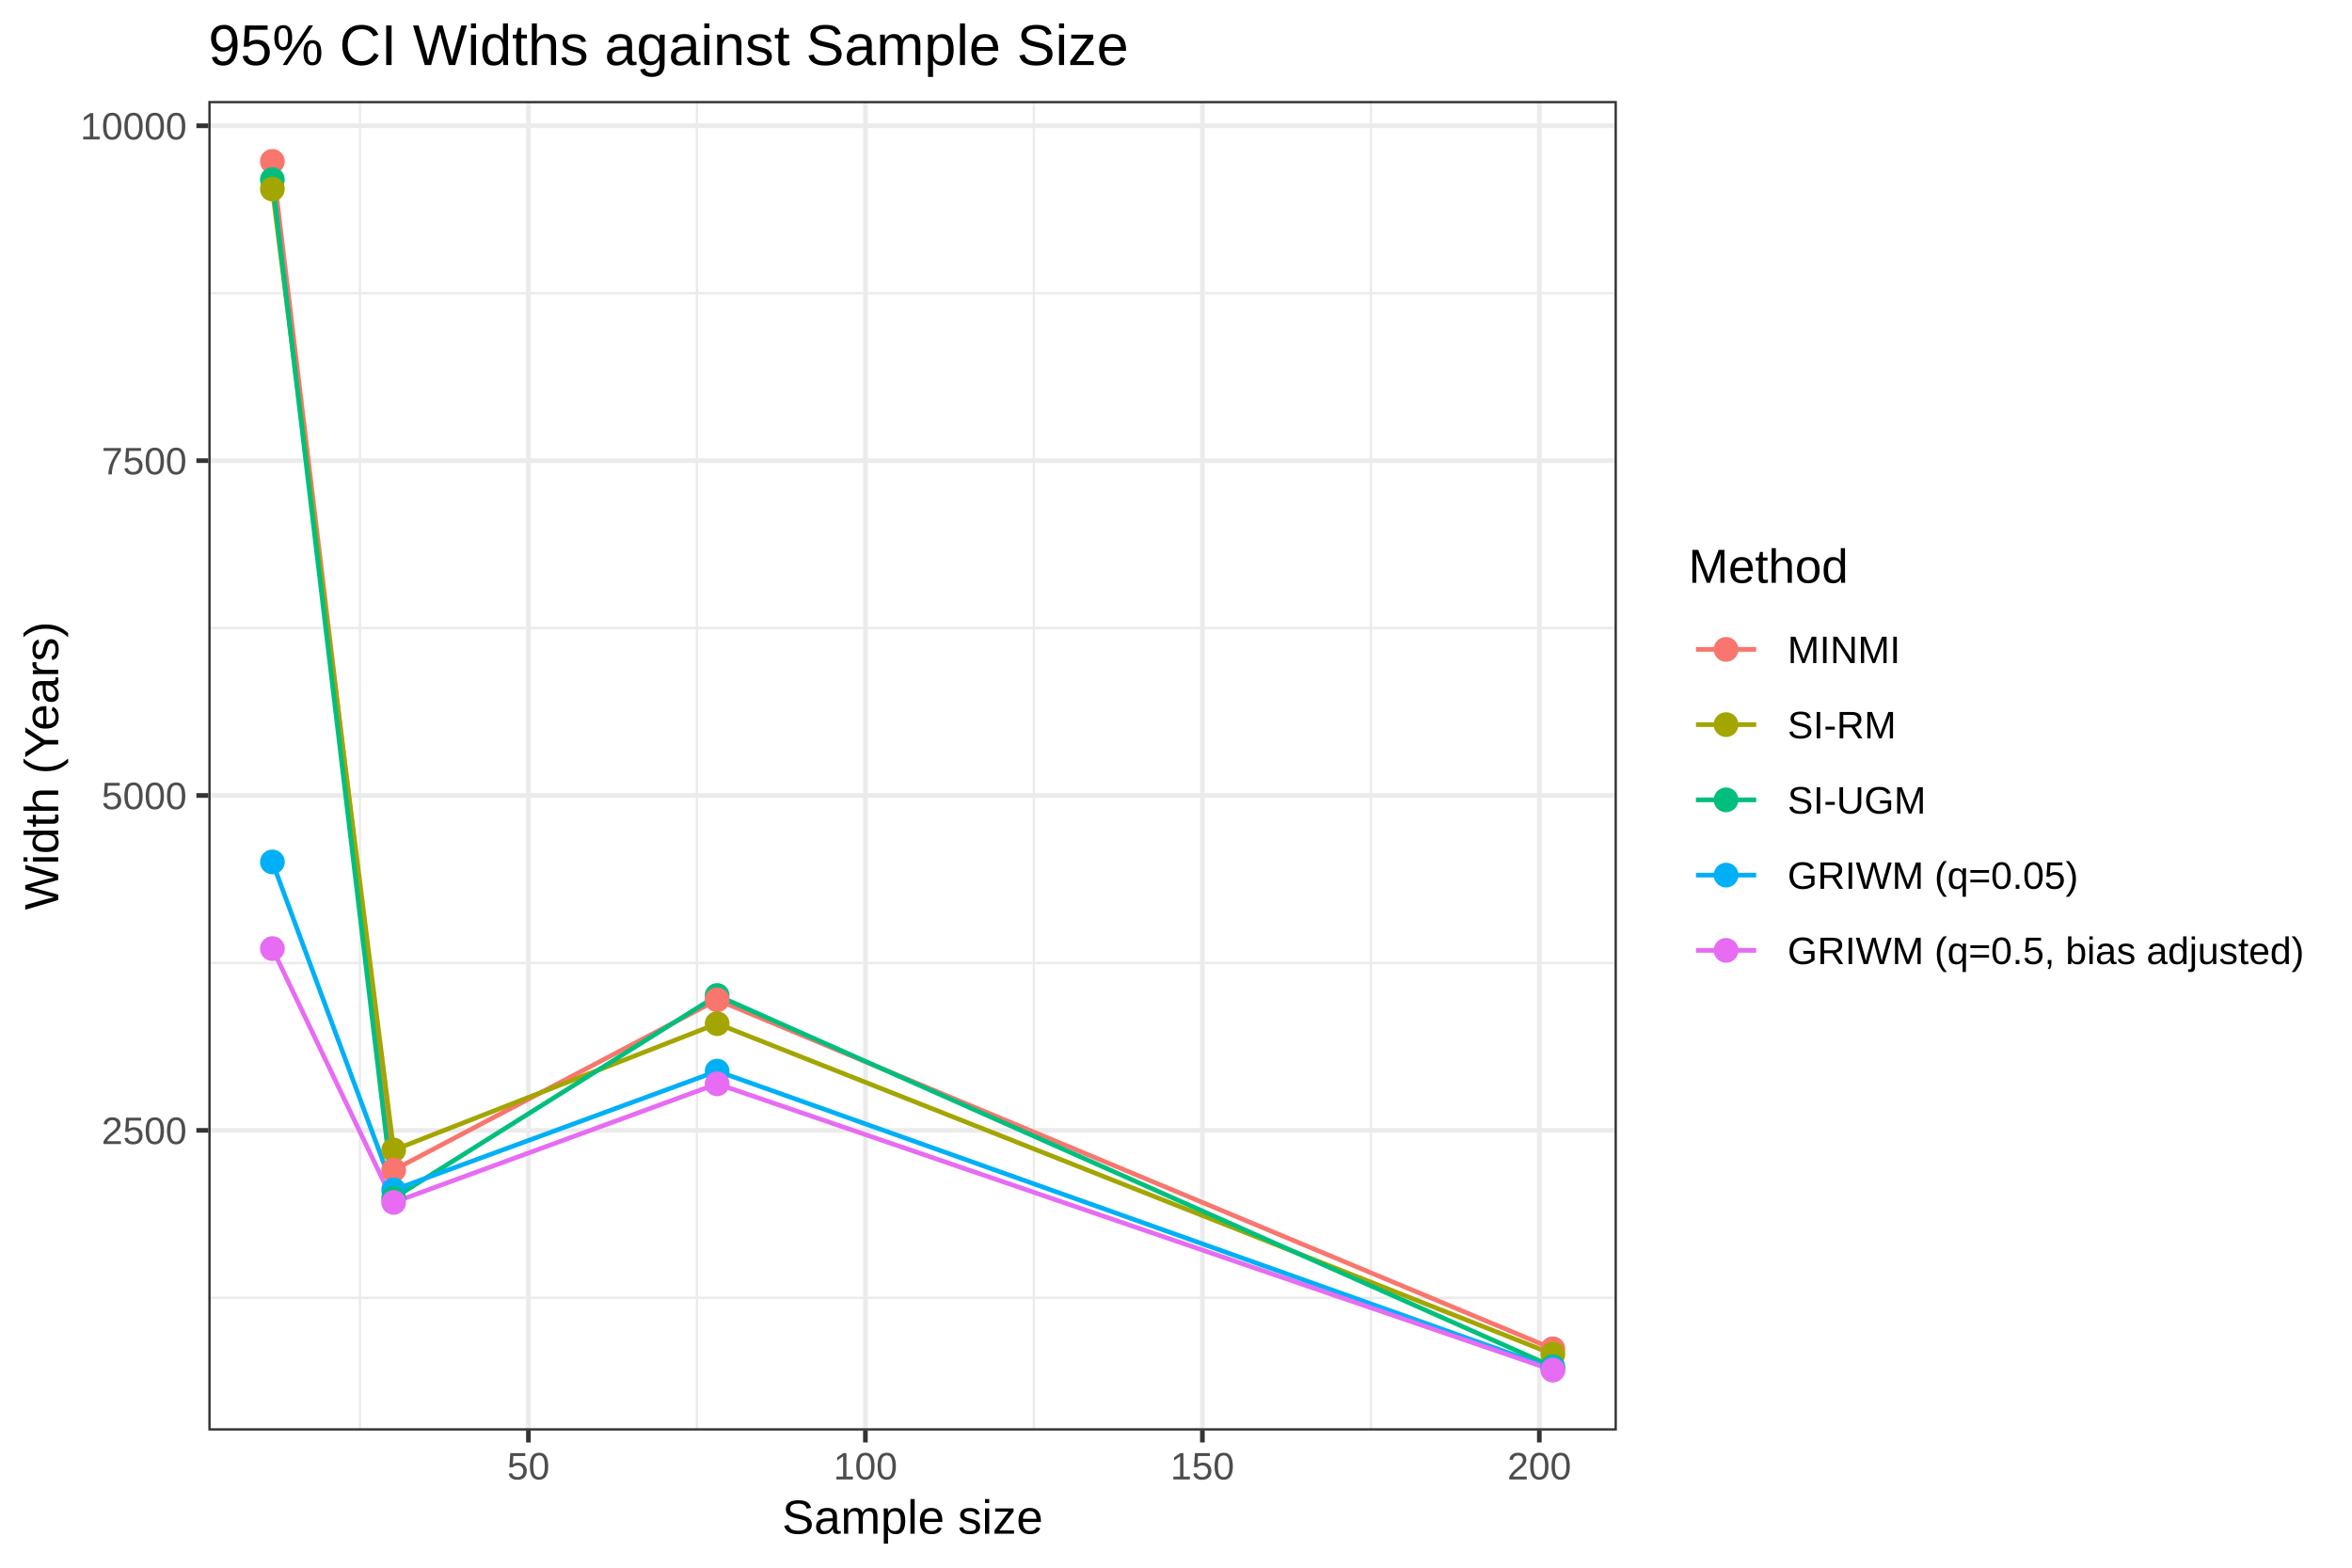
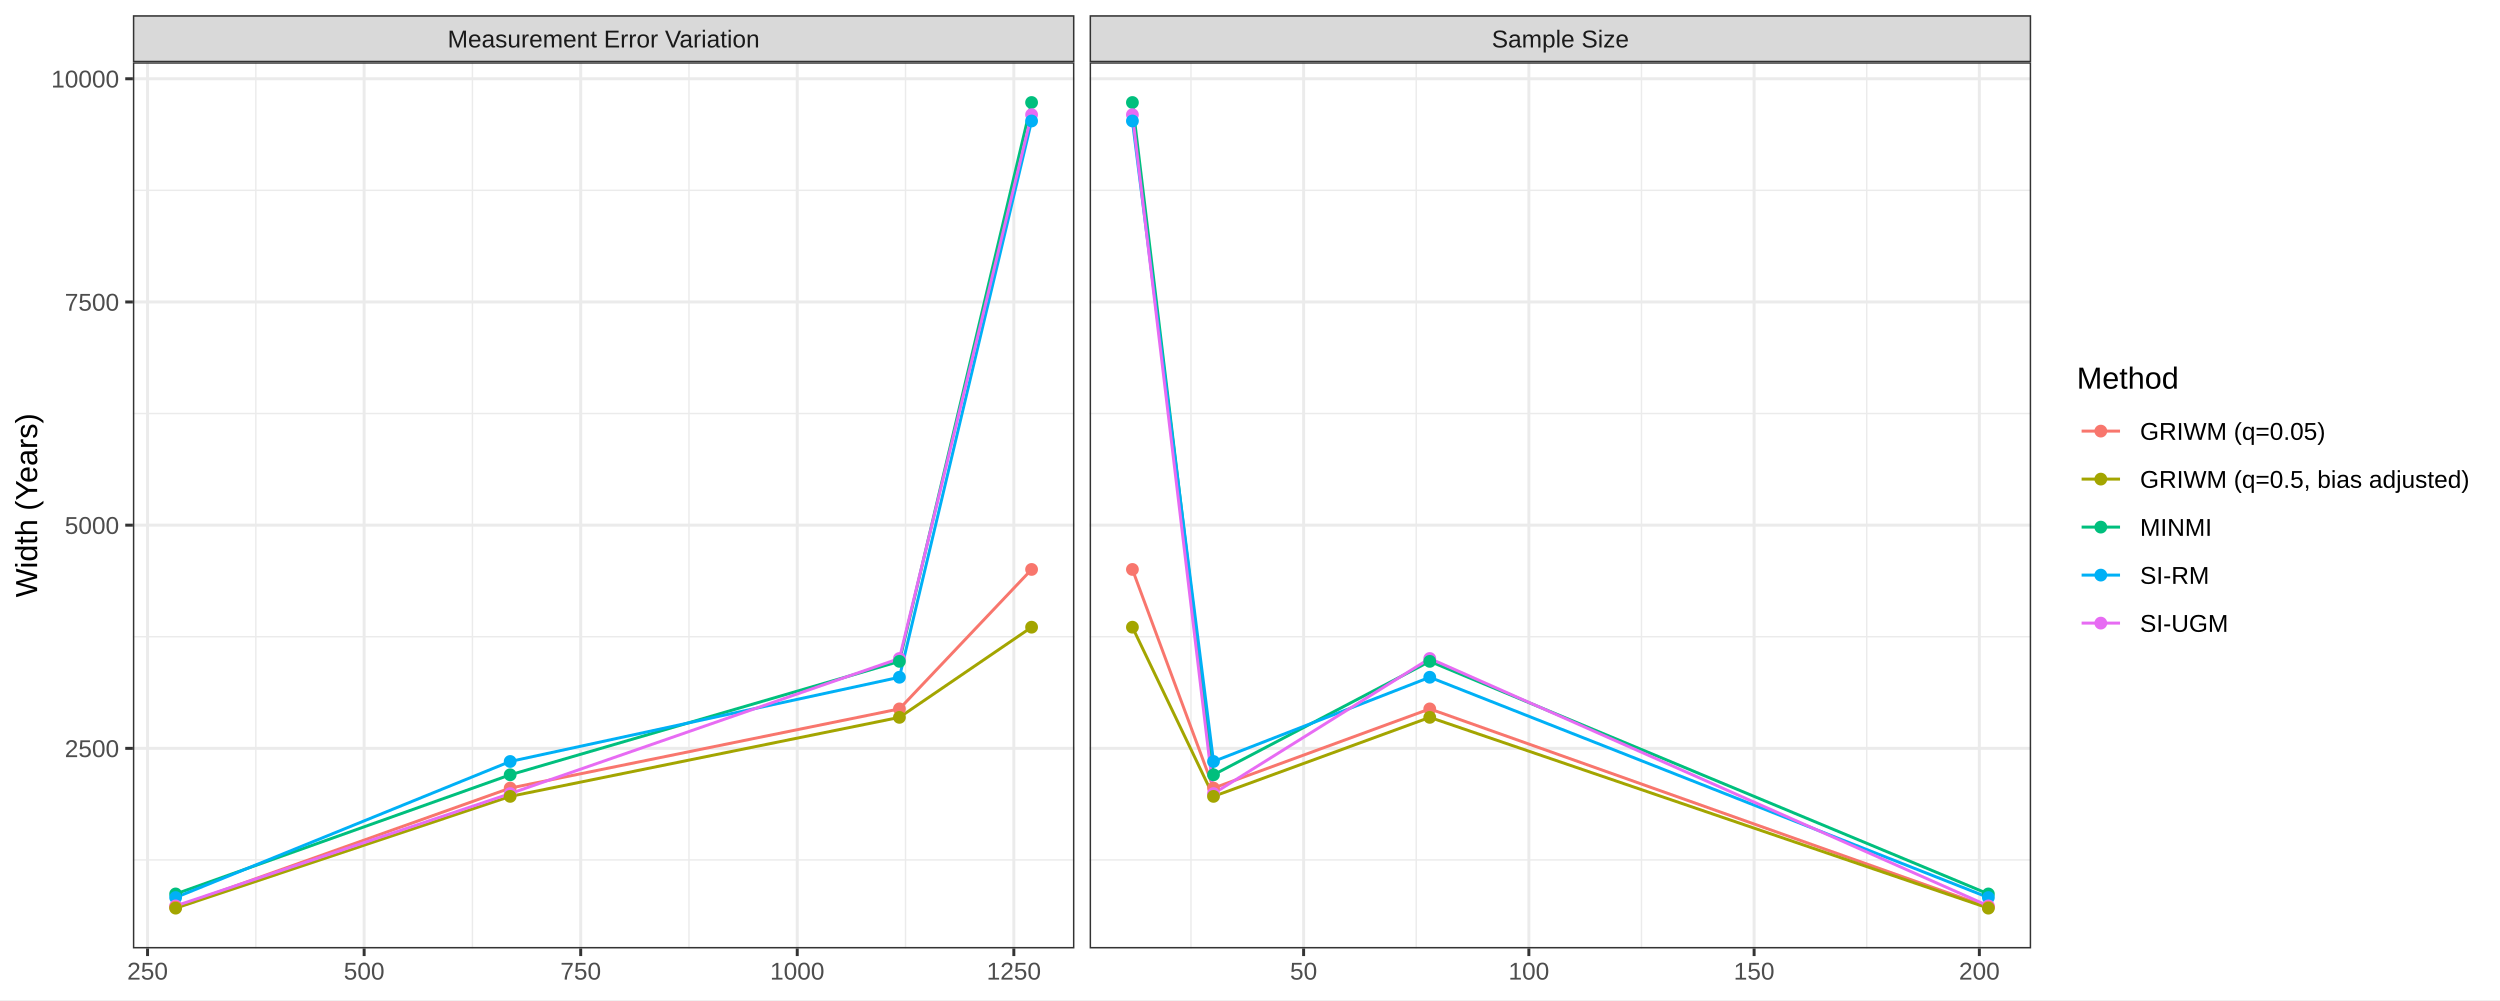
- <svg xmlns="http://www.w3.org/2000/svg" class="svglite" width="540.00pt" height="360.00pt" viewBox="0 0 540.00 360.00">
+ <svg xmlns="http://www.w3.org/2000/svg" class="svglite" width="900.00pt" height="360.00pt" viewBox="0 0 900.00 360.00">
  <defs>
    <style type="text/css">
    .svglite line, .svglite polyline, .svglite polygon, .svglite path, .svglite rect, .svglite circle {
      fill: none;
      stroke: #000000;
      stroke-linecap: round;
      stroke-linejoin: round;
      stroke-miterlimit: 10.00;
    }
    .svglite text {
      white-space: pre;
    }
  </style>
  </defs>
  <rect width="100%" height="100%" style="stroke: none; fill: #FFFFFF;" />
  <defs>
-     <clipPath id="cpMC4wMHw1NDAuMDB8MC4wMHwzNjAuMDA=">
-       <rect x="0.00" y="0.00" width="540.00" height="360.00" />
-     </clipPath>
-   </defs>
-   <g clip-path="url(#cpMC4wMHw1NDAuMDB8MC4wMHwzNjAuMDA=)">
-     <rect x="0.00" y="0.00" width="540.00" height="360.00" style="stroke-width: 1.07; stroke: #FFFFFF; fill: #FFFFFF;" />
-   </g>
-   <defs>
-     <clipPath id="cpNDcuODN8MzcxLjIyfDIzLjE4fDMyOC41MA==">
-       <rect x="47.83" y="23.18" width="323.39" height="305.33" />
-     </clipPath>
-   </defs>
-   <g clip-path="url(#cpNDcuODN8MzcxLjIyfDIzLjE4fDMyOC41MA==)">
-     <rect x="47.83" y="23.18" width="323.39" height="305.33" style="stroke-width: 1.07; stroke: none; fill: #FFFFFF;" />
-     <polyline points="47.83,298.02 371.22,298.02 " style="stroke-width: 0.53; stroke: #EBEBEB; stroke-linecap: butt;" />
-     <polyline points="47.83,221.12 371.22,221.12 " style="stroke-width: 0.53; stroke: #EBEBEB; stroke-linecap: butt;" />
-     <polyline points="47.83,144.22 371.22,144.22 " style="stroke-width: 0.53; stroke: #EBEBEB; stroke-linecap: butt;" />
-     <polyline points="47.83,67.33 371.22,67.33 " style="stroke-width: 0.53; stroke: #EBEBEB; stroke-linecap: butt;" />
-     <polyline points="82.64,328.50 82.64,23.18 " style="stroke-width: 0.53; stroke: #EBEBEB; stroke-linecap: butt;" />
-     <polyline points="160.01,328.50 160.01,23.18 " style="stroke-width: 0.53; stroke: #EBEBEB; stroke-linecap: butt;" />
-     <polyline points="237.37,328.50 237.37,23.18 " style="stroke-width: 0.53; stroke: #EBEBEB; stroke-linecap: butt;" />
-     <polyline points="314.74,328.50 314.74,23.18 " style="stroke-width: 0.53; stroke: #EBEBEB; stroke-linecap: butt;" />
-     <polyline points="47.83,259.57 371.22,259.57 " style="stroke-width: 1.07; stroke: #EBEBEB; stroke-linecap: butt;" />
-     <polyline points="47.83,182.67 371.22,182.67 " style="stroke-width: 1.07; stroke: #EBEBEB; stroke-linecap: butt;" />
-     <polyline points="47.83,105.78 371.22,105.78 " style="stroke-width: 1.07; stroke: #EBEBEB; stroke-linecap: butt;" />
-     <polyline points="47.83,28.88 371.22,28.88 " style="stroke-width: 1.07; stroke: #EBEBEB; stroke-linecap: butt;" />
-     <polyline points="121.32,328.50 121.32,23.18 " style="stroke-width: 1.07; stroke: #EBEBEB; stroke-linecap: butt;" />
-     <polyline points="198.69,328.50 198.69,23.18 " style="stroke-width: 1.07; stroke: #EBEBEB; stroke-linecap: butt;" />
-     <polyline points="276.06,328.50 276.06,23.18 " style="stroke-width: 1.07; stroke: #EBEBEB; stroke-linecap: butt;" />
-     <polyline points="353.42,328.50 353.42,23.18 " style="stroke-width: 1.07; stroke: #EBEBEB; stroke-linecap: butt;" />
-     <polyline points="62.53,37.06 90.38,268.68 164.65,229.60 356.52,309.73 " style="stroke-width: 1.07; stroke: #F8766D; stroke-linecap: butt;" />
-     <polyline points="62.53,43.42 90.38,264.09 164.65,235.07 356.52,310.96 " style="stroke-width: 1.07; stroke: #A3A500; stroke-linecap: butt;" />
-     <polyline points="62.53,41.25 90.38,275.15 164.65,228.60 356.52,313.85 " style="stroke-width: 1.07; stroke: #00BF7D; stroke-linecap: butt;" />
-     <polyline points="62.53,197.93 90.38,273.26 164.65,245.97 356.52,314.29 " style="stroke-width: 1.07; stroke: #00B0F6; stroke-linecap: butt;" />
-     <polyline points="62.53,217.83 90.38,276.12 164.65,248.89 356.52,314.63 " style="stroke-width: 1.07; stroke: #E76BF3; stroke-linecap: butt;" />
-     <circle cx="62.53" cy="37.06" r="2.49" style="stroke-width: 0.71; stroke: #F8766D; fill: #F8766D;" />
-     <circle cx="62.53" cy="41.25" r="2.49" style="stroke-width: 0.71; stroke: #00BF7D; fill: #00BF7D;" />
-     <circle cx="62.53" cy="43.42" r="2.49" style="stroke-width: 0.71; stroke: #A3A500; fill: #A3A500;" />
-     <circle cx="62.53" cy="197.93" r="2.49" style="stroke-width: 0.71; stroke: #00B0F6; fill: #00B0F6;" />
-     <circle cx="62.53" cy="217.83" r="2.49" style="stroke-width: 0.71; stroke: #E76BF3; fill: #E76BF3;" />
-     <circle cx="90.38" cy="264.09" r="2.49" style="stroke-width: 0.71; stroke: #A3A500; fill: #A3A500;" />
-     <circle cx="90.38" cy="268.68" r="2.49" style="stroke-width: 0.71; stroke: #F8766D; fill: #F8766D;" />
-     <circle cx="90.38" cy="273.26" r="2.49" style="stroke-width: 0.71; stroke: #00B0F6; fill: #00B0F6;" />
-     <circle cx="90.38" cy="275.15" r="2.49" style="stroke-width: 0.71; stroke: #00BF7D; fill: #00BF7D;" />
-     <circle cx="90.38" cy="276.12" r="2.49" style="stroke-width: 0.71; stroke: #E76BF3; fill: #E76BF3;" />
-     <circle cx="164.65" cy="228.60" r="2.49" style="stroke-width: 0.71; stroke: #00BF7D; fill: #00BF7D;" />
-     <circle cx="164.65" cy="229.60" r="2.49" style="stroke-width: 0.71; stroke: #F8766D; fill: #F8766D;" />
-     <circle cx="164.65" cy="235.07" r="2.49" style="stroke-width: 0.71; stroke: #A3A500; fill: #A3A500;" />
-     <circle cx="164.65" cy="245.97" r="2.49" style="stroke-width: 0.71; stroke: #00B0F6; fill: #00B0F6;" />
-     <circle cx="164.65" cy="248.89" r="2.49" style="stroke-width: 0.71; stroke: #E76BF3; fill: #E76BF3;" />
-     <circle cx="356.52" cy="309.73" r="2.49" style="stroke-width: 0.71; stroke: #F8766D; fill: #F8766D;" />
-     <circle cx="356.52" cy="310.96" r="2.49" style="stroke-width: 0.71; stroke: #A3A500; fill: #A3A500;" />
-     <circle cx="356.52" cy="313.85" r="2.49" style="stroke-width: 0.71; stroke: #00BF7D; fill: #00BF7D;" />
-     <circle cx="356.52" cy="314.29" r="2.49" style="stroke-width: 0.71; stroke: #00B0F6; fill: #00B0F6;" />
-     <circle cx="356.52" cy="314.63" r="2.49" style="stroke-width: 0.71; stroke: #E76BF3; fill: #E76BF3;" />
-     <rect x="47.83" y="23.18" width="323.39" height="305.33" style="stroke-width: 1.07; stroke: #333333;" />
-   </g>
-   <g clip-path="url(#cpMC4wMHw1NDAuMDB8MC4wMHwzNjAuMDA=)">
-     <text x="42.89" y="262.72" text-anchor="end" style="font-size: 8.80px;fill: #4D4D4D; font-family: &quot;Arial&quot;;" textLength="19.58px" lengthAdjust="spacingAndGlyphs">2500</text>
-     <text x="42.89" y="185.82" text-anchor="end" style="font-size: 8.80px;fill: #4D4D4D; font-family: &quot;Arial&quot;;" textLength="19.58px" lengthAdjust="spacingAndGlyphs">5000</text>
-     <text x="42.89" y="108.93" text-anchor="end" style="font-size: 8.80px;fill: #4D4D4D; font-family: &quot;Arial&quot;;" textLength="19.58px" lengthAdjust="spacingAndGlyphs">7500</text>
-     <text x="42.89" y="32.03" text-anchor="end" style="font-size: 8.80px;fill: #4D4D4D; font-family: &quot;Arial&quot;;" textLength="24.48px" lengthAdjust="spacingAndGlyphs">10000</text>
-     <polyline points="45.09,259.57 47.83,259.57 " style="stroke-width: 1.07; stroke: #333333; stroke-linecap: butt;" />
-     <polyline points="45.09,182.67 47.83,182.67 " style="stroke-width: 1.07; stroke: #333333; stroke-linecap: butt;" />
-     <polyline points="45.09,105.78 47.83,105.78 " style="stroke-width: 1.07; stroke: #333333; stroke-linecap: butt;" />
-     <polyline points="45.09,28.88 47.83,28.88 " style="stroke-width: 1.07; stroke: #333333; stroke-linecap: butt;" />
-     <polyline points="121.32,331.24 121.32,328.50 " style="stroke-width: 1.07; stroke: #333333; stroke-linecap: butt;" />
-     <polyline points="198.69,331.24 198.69,328.50 " style="stroke-width: 1.07; stroke: #333333; stroke-linecap: butt;" />
-     <polyline points="276.06,331.24 276.06,328.50 " style="stroke-width: 1.07; stroke: #333333; stroke-linecap: butt;" />
-     <polyline points="353.42,331.24 353.42,328.50 " style="stroke-width: 1.07; stroke: #333333; stroke-linecap: butt;" />
-     <text x="121.32" y="339.74" text-anchor="middle" style="font-size: 8.80px;fill: #4D4D4D; font-family: &quot;Arial&quot;;" textLength="9.79px" lengthAdjust="spacingAndGlyphs">50</text>
-     <text x="198.69" y="339.74" text-anchor="middle" style="font-size: 8.80px;fill: #4D4D4D; font-family: &quot;Arial&quot;;" textLength="14.69px" lengthAdjust="spacingAndGlyphs">100</text>
-     <text x="276.06" y="339.74" text-anchor="middle" style="font-size: 8.80px;fill: #4D4D4D; font-family: &quot;Arial&quot;;" textLength="14.69px" lengthAdjust="spacingAndGlyphs">150</text>
-     <text x="353.42" y="339.74" text-anchor="middle" style="font-size: 8.80px;fill: #4D4D4D; font-family: &quot;Arial&quot;;" textLength="14.69px" lengthAdjust="spacingAndGlyphs">200</text>
-     <text x="209.52" y="352.20" text-anchor="middle" style="font-size: 11.00px; font-family: &quot;Arial&quot;;" textLength="59.93px" lengthAdjust="spacingAndGlyphs">Sample size</text>
-     <text transform="translate(13.36,175.84) rotate(-90)" text-anchor="middle" style="font-size: 11.00px; font-family: &quot;Arial&quot;;" textLength="66.25px" lengthAdjust="spacingAndGlyphs">Width (Years)</text>
-     <rect x="382.17" y="119.32" width="152.35" height="113.03" style="stroke-width: 1.07; stroke: none; fill: #FFFFFF;" />
-     <text x="387.65" y="133.84" style="font-size: 11.00px; font-family: &quot;Arial&quot;;" textLength="36.71px" lengthAdjust="spacingAndGlyphs">Method</text>
-     <rect x="387.65" y="140.48" width="17.28" height="17.28" style="stroke-width: 1.07; stroke: none; fill: #FFFFFF;" />
-     <line x1="389.38" y1="149.12" x2="403.21" y2="149.12" style="stroke-width: 1.07; stroke: #F8766D; stroke-linecap: butt;" />
-     <circle cx="396.29" cy="149.12" r="2.49" style="stroke-width: 0.71; stroke: #F8766D; fill: #F8766D;" />
-     <rect x="387.65" y="157.76" width="17.28" height="17.28" style="stroke-width: 1.07; stroke: none; fill: #FFFFFF;" />
-     <line x1="389.38" y1="166.40" x2="403.21" y2="166.40" style="stroke-width: 1.07; stroke: #A3A500; stroke-linecap: butt;" />
-     <circle cx="396.29" cy="166.40" r="2.49" style="stroke-width: 0.71; stroke: #A3A500; fill: #A3A500;" />
-     <rect x="387.65" y="175.04" width="17.28" height="17.28" style="stroke-width: 1.07; stroke: none; fill: #FFFFFF;" />
-     <line x1="389.38" y1="183.68" x2="403.21" y2="183.68" style="stroke-width: 1.07; stroke: #00BF7D; stroke-linecap: butt;" />
-     <circle cx="396.29" cy="183.68" r="2.49" style="stroke-width: 0.71; stroke: #00BF7D; fill: #00BF7D;" />
-     <rect x="387.65" y="192.32" width="17.28" height="17.28" style="stroke-width: 1.07; stroke: none; fill: #FFFFFF;" />
-     <line x1="389.38" y1="200.96" x2="403.21" y2="200.96" style="stroke-width: 1.07; stroke: #00B0F6; stroke-linecap: butt;" />
-     <circle cx="396.29" cy="200.96" r="2.49" style="stroke-width: 0.71; stroke: #00B0F6; fill: #00B0F6;" />
-     <rect x="387.65" y="209.60" width="17.28" height="17.28" style="stroke-width: 1.07; stroke: none; fill: #FFFFFF;" />
-     <line x1="389.38" y1="218.24" x2="403.21" y2="218.24" style="stroke-width: 1.07; stroke: #E76BF3; stroke-linecap: butt;" />
-     <circle cx="396.29" cy="218.24" r="2.49" style="stroke-width: 0.71; stroke: #E76BF3; fill: #E76BF3;" />
-     <text x="410.41" y="152.27" style="font-size: 8.80px; font-family: &quot;Arial&quot;;" textLength="25.91px" lengthAdjust="spacingAndGlyphs">MINMI</text>
-     <text x="410.41" y="169.55" style="font-size: 8.80px; font-family: &quot;Arial&quot;;" textLength="24.93px" lengthAdjust="spacingAndGlyphs">SI-RM</text>
-     <text x="410.41" y="186.83" style="font-size: 8.80px; font-family: &quot;Arial&quot;;" textLength="31.77px" lengthAdjust="spacingAndGlyphs">SI-UGM</text>
-     <text x="410.41" y="204.11" style="font-size: 8.80px; font-family: &quot;Arial&quot;;" textLength="66.76px" lengthAdjust="spacingAndGlyphs">GRIWM (q=0.05)</text>
-     <text x="410.41" y="221.39" style="font-size: 8.80px; font-family: &quot;Arial&quot;;" textLength="118.63px" lengthAdjust="spacingAndGlyphs">GRIWM (q=0.5, bias adjusted)</text>
-     <text x="47.83" y="14.93" style="font-size: 13.20px; font-family: &quot;Arial&quot;;" textLength="211.15px" lengthAdjust="spacingAndGlyphs">95% CI Widths against Sample Size</text>
+     <clipPath id="cpMC4wMHw5MDAuMDB8MC4wMHwzNjAuMDA=">
+       <rect x="0.00" y="0.00" width="900.00" height="360.00" />
+     </clipPath>
+   </defs>
+   <g clip-path="url(#cpMC4wMHw5MDAuMDB8MC4wMHwzNjAuMDA=)">
+     <rect x="0.00" y="0.00" width="900.00" height="360.00" style="stroke-width: 1.07; stroke: #FFFFFF; fill: #FFFFFF;" />
+   </g>
+   <defs>
+     <clipPath id="cpNDcuODN8Mzg2Ljc4fDIyLjQwfDM0MS40NA==">
+       <rect x="47.83" y="22.40" width="338.96" height="319.04" />
+     </clipPath>
+   </defs>
+   <g clip-path="url(#cpNDcuODN8Mzg2Ljc4fDIyLjQwfDM0MS40NA==)">
+     <rect x="47.83" y="22.40" width="338.96" height="319.04" style="stroke-width: 1.07; stroke: none; fill: #FFFFFF;" />
+     <polyline points="47.83,309.58 386.78,309.58 " style="stroke-width: 0.53; stroke: #EBEBEB; stroke-linecap: butt;" />
+     <polyline points="47.83,229.23 386.78,229.23 " style="stroke-width: 0.53; stroke: #EBEBEB; stroke-linecap: butt;" />
+     <polyline points="47.83,148.88 386.78,148.88 " style="stroke-width: 0.53; stroke: #EBEBEB; stroke-linecap: butt;" />
+     <polyline points="47.83,68.53 386.78,68.53 " style="stroke-width: 0.53; stroke: #EBEBEB; stroke-linecap: butt;" />
+     <polyline points="92.10,341.44 92.10,22.40 " style="stroke-width: 0.53; stroke: #EBEBEB; stroke-linecap: butt;" />
+     <polyline points="170.07,341.44 170.07,22.40 " style="stroke-width: 0.53; stroke: #EBEBEB; stroke-linecap: butt;" />
+     <polyline points="248.03,341.44 248.03,22.40 " style="stroke-width: 0.53; stroke: #EBEBEB; stroke-linecap: butt;" />
+     <polyline points="325.99,341.44 325.99,22.40 " style="stroke-width: 0.53; stroke: #EBEBEB; stroke-linecap: butt;" />
+     <polyline points="47.83,269.41 386.78,269.41 " style="stroke-width: 1.07; stroke: #EBEBEB; stroke-linecap: butt;" />
+     <polyline points="47.83,189.06 386.78,189.06 " style="stroke-width: 1.07; stroke: #EBEBEB; stroke-linecap: butt;" />
+     <polyline points="47.83,108.71 386.78,108.71 " style="stroke-width: 1.07; stroke: #EBEBEB; stroke-linecap: butt;" />
+     <polyline points="47.83,28.36 386.78,28.36 " style="stroke-width: 1.07; stroke: #EBEBEB; stroke-linecap: butt;" />
+     <polyline points="53.12,341.44 53.12,22.40 " style="stroke-width: 1.07; stroke: #EBEBEB; stroke-linecap: butt;" />
+     <polyline points="131.09,341.44 131.09,22.40 " style="stroke-width: 1.07; stroke: #EBEBEB; stroke-linecap: butt;" />
+     <polyline points="209.05,341.44 209.05,22.40 " style="stroke-width: 1.07; stroke: #EBEBEB; stroke-linecap: butt;" />
+     <polyline points="287.01,341.44 287.01,22.40 " style="stroke-width: 1.07; stroke: #EBEBEB; stroke-linecap: butt;" />
+     <polyline points="364.98,341.44 364.98,22.40 " style="stroke-width: 1.07; stroke: #EBEBEB; stroke-linecap: butt;" />
+     <polyline points="63.23,326.58 183.66,283.71 323.79,255.20 371.37,205.00 " style="stroke-width: 1.07; stroke: #F8766D; stroke-linecap: butt;" />
+     <polyline points="63.23,326.94 183.66,286.70 323.79,258.25 371.37,225.79 " style="stroke-width: 1.07; stroke: #A3A500; stroke-linecap: butt;" />
+     <polyline points="63.23,321.82 183.66,278.93 323.79,238.09 371.37,36.90 " style="stroke-width: 1.07; stroke: #00BF7D; stroke-linecap: butt;" />
+     <polyline points="63.23,323.11 183.66,274.13 323.79,243.81 371.37,43.55 " style="stroke-width: 1.07; stroke: #00B0F6; stroke-linecap: butt;" />
+     <polyline points="63.23,326.12 183.66,285.69 323.79,237.05 371.37,41.29 " style="stroke-width: 1.07; stroke: #E76BF3; stroke-linecap: butt;" />
+     <circle cx="183.66" cy="274.13" r="1.95" style="stroke-width: 0.71; stroke: #00B0F6; fill: #00B0F6;" />
+     <circle cx="183.66" cy="278.93" r="1.95" style="stroke-width: 0.71; stroke: #00BF7D; fill: #00BF7D;" />
+     <circle cx="183.66" cy="283.71" r="1.95" style="stroke-width: 0.71; stroke: #F8766D; fill: #F8766D;" />
+     <circle cx="183.66" cy="285.69" r="1.95" style="stroke-width: 0.71; stroke: #E76BF3; fill: #E76BF3;" />
+     <circle cx="183.66" cy="286.70" r="1.95" style="stroke-width: 0.71; stroke: #A3A500; fill: #A3A500;" />
+     <circle cx="323.79" cy="237.05" r="1.95" style="stroke-width: 0.71; stroke: #E76BF3; fill: #E76BF3;" />
+     <circle cx="323.79" cy="238.09" r="1.95" style="stroke-width: 0.71; stroke: #00BF7D; fill: #00BF7D;" />
+     <circle cx="323.79" cy="243.81" r="1.95" style="stroke-width: 0.71; stroke: #00B0F6; fill: #00B0F6;" />
+     <circle cx="323.79" cy="255.20" r="1.95" style="stroke-width: 0.71; stroke: #F8766D; fill: #F8766D;" />
+     <circle cx="323.79" cy="258.25" r="1.95" style="stroke-width: 0.71; stroke: #A3A500; fill: #A3A500;" />
+     <circle cx="63.23" cy="321.82" r="1.95" style="stroke-width: 0.71; stroke: #00BF7D; fill: #00BF7D;" />
+     <circle cx="63.23" cy="323.11" r="1.95" style="stroke-width: 0.71; stroke: #00B0F6; fill: #00B0F6;" />
+     <circle cx="63.23" cy="326.12" r="1.95" style="stroke-width: 0.71; stroke: #E76BF3; fill: #E76BF3;" />
+     <circle cx="63.23" cy="326.58" r="1.95" style="stroke-width: 0.71; stroke: #F8766D; fill: #F8766D;" />
+     <circle cx="63.23" cy="326.94" r="1.95" style="stroke-width: 0.71; stroke: #A3A500; fill: #A3A500;" />
+     <circle cx="371.37" cy="36.90" r="1.95" style="stroke-width: 0.71; stroke: #00BF7D; fill: #00BF7D;" />
+     <circle cx="371.37" cy="41.29" r="1.95" style="stroke-width: 0.71; stroke: #E76BF3; fill: #E76BF3;" />
+     <circle cx="371.37" cy="43.55" r="1.95" style="stroke-width: 0.71; stroke: #00B0F6; fill: #00B0F6;" />
+     <circle cx="371.37" cy="205.00" r="1.95" style="stroke-width: 0.71; stroke: #F8766D; fill: #F8766D;" />
+     <circle cx="371.37" cy="225.79" r="1.95" style="stroke-width: 0.71; stroke: #A3A500; fill: #A3A500;" />
+     <rect x="47.83" y="22.40" width="338.96" height="319.04" style="stroke-width: 1.07; stroke: #333333;" />
+   </g>
+   <g clip-path="url(#cpMC4wMHw5MDAuMDB8MC4wMHwzNjAuMDA=)">
+ </g>
+   <defs>
+     <clipPath id="cpMzkyLjI2fDczMS4yMnwyMi40MHwzNDEuNDQ=">
+       <rect x="392.26" y="22.40" width="338.96" height="319.04" />
+     </clipPath>
+   </defs>
+   <g clip-path="url(#cpMzkyLjI2fDczMS4yMnwyMi40MHwzNDEuNDQ=)">
+     <rect x="392.26" y="22.40" width="338.96" height="319.04" style="stroke-width: 1.07; stroke: none; fill: #FFFFFF;" />
+     <polyline points="392.26,309.58 731.22,309.58 " style="stroke-width: 0.53; stroke: #EBEBEB; stroke-linecap: butt;" />
+     <polyline points="392.26,229.23 731.22,229.23 " style="stroke-width: 0.53; stroke: #EBEBEB; stroke-linecap: butt;" />
+     <polyline points="392.26,148.88 731.22,148.88 " style="stroke-width: 0.53; stroke: #EBEBEB; stroke-linecap: butt;" />
+     <polyline points="392.26,68.53 731.22,68.53 " style="stroke-width: 0.53; stroke: #EBEBEB; stroke-linecap: butt;" />
+     <polyline points="428.75,341.44 428.75,22.40 " style="stroke-width: 0.53; stroke: #EBEBEB; stroke-linecap: butt;" />
+     <polyline points="509.84,341.44 509.84,22.40 " style="stroke-width: 0.53; stroke: #EBEBEB; stroke-linecap: butt;" />
+     <polyline points="590.93,341.44 590.93,22.40 " style="stroke-width: 0.53; stroke: #EBEBEB; stroke-linecap: butt;" />
+     <polyline points="672.02,341.44 672.02,22.40 " style="stroke-width: 0.53; stroke: #EBEBEB; stroke-linecap: butt;" />
+     <polyline points="392.26,269.41 731.22,269.41 " style="stroke-width: 1.07; stroke: #EBEBEB; stroke-linecap: butt;" />
+     <polyline points="392.26,189.06 731.22,189.06 " style="stroke-width: 1.07; stroke: #EBEBEB; stroke-linecap: butt;" />
+     <polyline points="392.26,108.71 731.22,108.71 " style="stroke-width: 1.07; stroke: #EBEBEB; stroke-linecap: butt;" />
+     <polyline points="392.26,28.36 731.22,28.36 " style="stroke-width: 1.07; stroke: #EBEBEB; stroke-linecap: butt;" />
+     <polyline points="469.30,341.44 469.30,22.40 " style="stroke-width: 1.07; stroke: #EBEBEB; stroke-linecap: butt;" />
+     <polyline points="550.39,341.44 550.39,22.40 " style="stroke-width: 1.07; stroke: #EBEBEB; stroke-linecap: butt;" />
+     <polyline points="631.48,341.44 631.48,22.40 " style="stroke-width: 1.07; stroke: #EBEBEB; stroke-linecap: butt;" />
+     <polyline points="712.57,341.44 712.57,22.40 " style="stroke-width: 1.07; stroke: #EBEBEB; stroke-linecap: butt;" />
+     <polyline points="407.67,205.00 436.86,283.71 514.71,255.20 715.81,326.58 " style="stroke-width: 1.07; stroke: #F8766D; stroke-linecap: butt;" />
+     <polyline points="407.67,225.79 436.86,286.70 514.71,258.25 715.81,326.94 " style="stroke-width: 1.07; stroke: #A3A500; stroke-linecap: butt;" />
+     <polyline points="407.67,36.90 436.86,278.93 514.71,238.09 715.81,321.82 " style="stroke-width: 1.07; stroke: #00BF7D; stroke-linecap: butt;" />
+     <polyline points="407.67,43.55 436.86,274.13 514.71,243.81 715.81,323.11 " style="stroke-width: 1.07; stroke: #00B0F6; stroke-linecap: butt;" />
+     <polyline points="407.67,41.29 436.86,285.69 514.71,237.05 715.81,326.12 " style="stroke-width: 1.07; stroke: #E76BF3; stroke-linecap: butt;" />
+     <circle cx="436.86" cy="274.13" r="1.95" style="stroke-width: 0.71; stroke: #00B0F6; fill: #00B0F6;" />
+     <circle cx="436.86" cy="278.93" r="1.95" style="stroke-width: 0.71; stroke: #00BF7D; fill: #00BF7D;" />
+     <circle cx="436.86" cy="283.71" r="1.95" style="stroke-width: 0.71; stroke: #F8766D; fill: #F8766D;" />
+     <circle cx="436.86" cy="285.69" r="1.95" style="stroke-width: 0.71; stroke: #E76BF3; fill: #E76BF3;" />
+     <circle cx="436.86" cy="286.70" r="1.95" style="stroke-width: 0.71; stroke: #A3A500; fill: #A3A500;" />
+     <circle cx="514.71" cy="237.05" r="1.95" style="stroke-width: 0.71; stroke: #E76BF3; fill: #E76BF3;" />
+     <circle cx="514.71" cy="238.09" r="1.95" style="stroke-width: 0.71; stroke: #00BF7D; fill: #00BF7D;" />
+     <circle cx="514.71" cy="243.81" r="1.95" style="stroke-width: 0.71; stroke: #00B0F6; fill: #00B0F6;" />
+     <circle cx="514.71" cy="255.20" r="1.95" style="stroke-width: 0.71; stroke: #F8766D; fill: #F8766D;" />
+     <circle cx="514.71" cy="258.25" r="1.95" style="stroke-width: 0.71; stroke: #A3A500; fill: #A3A500;" />
+     <circle cx="715.81" cy="321.82" r="1.95" style="stroke-width: 0.71; stroke: #00BF7D; fill: #00BF7D;" />
+     <circle cx="715.81" cy="323.11" r="1.95" style="stroke-width: 0.71; stroke: #00B0F6; fill: #00B0F6;" />
+     <circle cx="715.81" cy="326.12" r="1.95" style="stroke-width: 0.71; stroke: #E76BF3; fill: #E76BF3;" />
+     <circle cx="715.81" cy="326.58" r="1.95" style="stroke-width: 0.71; stroke: #F8766D; fill: #F8766D;" />
+     <circle cx="715.81" cy="326.94" r="1.95" style="stroke-width: 0.71; stroke: #A3A500; fill: #A3A500;" />
+     <circle cx="407.67" cy="36.90" r="1.95" style="stroke-width: 0.71; stroke: #00BF7D; fill: #00BF7D;" />
+     <circle cx="407.67" cy="41.29" r="1.95" style="stroke-width: 0.71; stroke: #E76BF3; fill: #E76BF3;" />
+     <circle cx="407.67" cy="43.55" r="1.95" style="stroke-width: 0.71; stroke: #00B0F6; fill: #00B0F6;" />
+     <circle cx="407.67" cy="205.00" r="1.95" style="stroke-width: 0.71; stroke: #F8766D; fill: #F8766D;" />
+     <circle cx="407.67" cy="225.79" r="1.95" style="stroke-width: 0.71; stroke: #A3A500; fill: #A3A500;" />
+     <rect x="392.26" y="22.40" width="338.96" height="319.04" style="stroke-width: 1.07; stroke: #333333;" />
+   </g>
+   <g clip-path="url(#cpMC4wMHw5MDAuMDB8MC4wMHwzNjAuMDA=)">
+ </g>
+   <defs>
+     <clipPath id="cpNDcuODN8Mzg2Ljc4fDUuNDh8MjIuNDA=">
+       <rect x="47.83" y="5.48" width="338.96" height="16.92" />
+     </clipPath>
+   </defs>
+   <g clip-path="url(#cpNDcuODN8Mzg2Ljc4fDUuNDh8MjIuNDA=)">
+     <rect x="47.83" y="5.48" width="338.96" height="16.92" style="stroke-width: 1.07; stroke: #333333; fill: #D9D9D9;" />
+     <text x="217.30" y="17.09" text-anchor="middle" style="font-size: 8.80px;fill: #1A1A1A; font-family: &quot;Arial&quot;;" textLength="112.34px" lengthAdjust="spacingAndGlyphs">Measurement Error Variation</text>
+   </g>
+   <g clip-path="url(#cpMC4wMHw5MDAuMDB8MC4wMHwzNjAuMDA=)">
+ </g>
+   <defs>
+     <clipPath id="cpMzkyLjI2fDczMS4yMnw1LjQ4fDIyLjQw">
+       <rect x="392.26" y="5.48" width="338.96" height="16.92" />
+     </clipPath>
+   </defs>
+   <g clip-path="url(#cpMzkyLjI2fDczMS4yMnw1LjQ4fDIyLjQw)">
+     <rect x="392.26" y="5.48" width="338.96" height="16.92" style="stroke-width: 1.07; stroke: #333333; fill: #D9D9D9;" />
+     <text x="561.74" y="17.09" text-anchor="middle" style="font-size: 8.80px;fill: #1A1A1A; font-family: &quot;Arial&quot;;" textLength="49.40px" lengthAdjust="spacingAndGlyphs">Sample Size</text>
+   </g>
+   <g clip-path="url(#cpMC4wMHw5MDAuMDB8MC4wMHwzNjAuMDA=)">
+     <polyline points="53.12,344.18 53.12,341.44 " style="stroke-width: 1.07; stroke: #333333; stroke-linecap: butt;" />
+     <polyline points="131.09,344.18 131.09,341.44 " style="stroke-width: 1.07; stroke: #333333; stroke-linecap: butt;" />
+     <polyline points="209.05,344.18 209.05,341.44 " style="stroke-width: 1.07; stroke: #333333; stroke-linecap: butt;" />
+     <polyline points="287.01,344.18 287.01,341.44 " style="stroke-width: 1.07; stroke: #333333; stroke-linecap: butt;" />
+     <polyline points="364.98,344.18 364.98,341.44 " style="stroke-width: 1.07; stroke: #333333; stroke-linecap: butt;" />
+     <text x="53.12" y="352.67" text-anchor="middle" style="font-size: 8.80px;fill: #4D4D4D; font-family: &quot;Arial&quot;;" textLength="14.69px" lengthAdjust="spacingAndGlyphs">250</text>
+     <text x="131.09" y="352.67" text-anchor="middle" style="font-size: 8.80px;fill: #4D4D4D; font-family: &quot;Arial&quot;;" textLength="14.69px" lengthAdjust="spacingAndGlyphs">500</text>
+     <text x="209.05" y="352.67" text-anchor="middle" style="font-size: 8.80px;fill: #4D4D4D; font-family: &quot;Arial&quot;;" textLength="14.69px" lengthAdjust="spacingAndGlyphs">750</text>
+     <text x="287.01" y="352.67" text-anchor="middle" style="font-size: 8.80px;fill: #4D4D4D; font-family: &quot;Arial&quot;;" textLength="19.58px" lengthAdjust="spacingAndGlyphs">1000</text>
+     <text x="364.98" y="352.67" text-anchor="middle" style="font-size: 8.80px;fill: #4D4D4D; font-family: &quot;Arial&quot;;" textLength="19.58px" lengthAdjust="spacingAndGlyphs">1250</text>
+     <polyline points="469.30,344.18 469.30,341.44 " style="stroke-width: 1.07; stroke: #333333; stroke-linecap: butt;" />
+     <polyline points="550.39,344.18 550.39,341.44 " style="stroke-width: 1.07; stroke: #333333; stroke-linecap: butt;" />
+     <polyline points="631.48,344.18 631.48,341.44 " style="stroke-width: 1.07; stroke: #333333; stroke-linecap: butt;" />
+     <polyline points="712.57,344.18 712.57,341.44 " style="stroke-width: 1.07; stroke: #333333; stroke-linecap: butt;" />
+     <text x="469.30" y="352.67" text-anchor="middle" style="font-size: 8.80px;fill: #4D4D4D; font-family: &quot;Arial&quot;;" textLength="9.79px" lengthAdjust="spacingAndGlyphs">50</text>
+     <text x="550.39" y="352.67" text-anchor="middle" style="font-size: 8.80px;fill: #4D4D4D; font-family: &quot;Arial&quot;;" textLength="14.69px" lengthAdjust="spacingAndGlyphs">100</text>
+     <text x="631.48" y="352.67" text-anchor="middle" style="font-size: 8.80px;fill: #4D4D4D; font-family: &quot;Arial&quot;;" textLength="14.69px" lengthAdjust="spacingAndGlyphs">150</text>
+     <text x="712.57" y="352.67" text-anchor="middle" style="font-size: 8.80px;fill: #4D4D4D; font-family: &quot;Arial&quot;;" textLength="14.69px" lengthAdjust="spacingAndGlyphs">200</text>
+     <text x="42.89" y="272.56" text-anchor="end" style="font-size: 8.80px;fill: #4D4D4D; font-family: &quot;Arial&quot;;" textLength="19.58px" lengthAdjust="spacingAndGlyphs">2500</text>
+     <text x="42.89" y="192.21" text-anchor="end" style="font-size: 8.80px;fill: #4D4D4D; font-family: &quot;Arial&quot;;" textLength="19.58px" lengthAdjust="spacingAndGlyphs">5000</text>
+     <text x="42.89" y="111.86" text-anchor="end" style="font-size: 8.80px;fill: #4D4D4D; font-family: &quot;Arial&quot;;" textLength="19.58px" lengthAdjust="spacingAndGlyphs">7500</text>
+     <text x="42.89" y="31.51" text-anchor="end" style="font-size: 8.80px;fill: #4D4D4D; font-family: &quot;Arial&quot;;" textLength="24.48px" lengthAdjust="spacingAndGlyphs">10000</text>
+     <polyline points="45.09,269.41 47.83,269.41 " style="stroke-width: 1.07; stroke: #333333; stroke-linecap: butt;" />
+     <polyline points="45.09,189.06 47.83,189.06 " style="stroke-width: 1.07; stroke: #333333; stroke-linecap: butt;" />
+     <polyline points="45.09,108.71 47.83,108.71 " style="stroke-width: 1.07; stroke: #333333; stroke-linecap: butt;" />
+     <polyline points="45.09,28.36 47.83,28.36 " style="stroke-width: 1.07; stroke: #333333; stroke-linecap: butt;" />
+     <text transform="translate(13.36,181.92) rotate(-90)" text-anchor="middle" style="font-size: 11.00px; font-family: &quot;Arial&quot;;" textLength="66.25px" lengthAdjust="spacingAndGlyphs">Width (Years)</text>
+     <rect x="742.17" y="125.40" width="152.35" height="113.03" style="stroke-width: 1.07; stroke: none; fill: #FFFFFF;" />
+     <text x="747.65" y="139.92" style="font-size: 11.00px; font-family: &quot;Arial&quot;;" textLength="36.71px" lengthAdjust="spacingAndGlyphs">Method</text>
+     <rect x="747.65" y="146.56" width="17.28" height="17.28" style="stroke-width: 1.07; stroke: none; fill: #FFFFFF;" />
+     <line x1="749.38" y1="155.20" x2="763.21" y2="155.20" style="stroke-width: 1.07; stroke: #F8766D; stroke-linecap: butt;" />
+     <circle cx="756.29" cy="155.20" r="1.95" style="stroke-width: 0.71; stroke: #F8766D; fill: #F8766D;" />
+     <rect x="747.65" y="163.84" width="17.28" height="17.28" style="stroke-width: 1.07; stroke: none; fill: #FFFFFF;" />
+     <line x1="749.38" y1="172.48" x2="763.21" y2="172.48" style="stroke-width: 1.07; stroke: #A3A500; stroke-linecap: butt;" />
+     <circle cx="756.29" cy="172.48" r="1.95" style="stroke-width: 0.71; stroke: #A3A500; fill: #A3A500;" />
+     <rect x="747.65" y="181.12" width="17.28" height="17.28" style="stroke-width: 1.07; stroke: none; fill: #FFFFFF;" />
+     <line x1="749.38" y1="189.76" x2="763.21" y2="189.76" style="stroke-width: 1.07; stroke: #00BF7D; stroke-linecap: butt;" />
+     <circle cx="756.29" cy="189.76" r="1.95" style="stroke-width: 0.71; stroke: #00BF7D; fill: #00BF7D;" />
+     <rect x="747.65" y="198.40" width="17.28" height="17.28" style="stroke-width: 1.07; stroke: none; fill: #FFFFFF;" />
+     <line x1="749.38" y1="207.04" x2="763.21" y2="207.04" style="stroke-width: 1.07; stroke: #00B0F6; stroke-linecap: butt;" />
+     <circle cx="756.29" cy="207.04" r="1.95" style="stroke-width: 0.71; stroke: #00B0F6; fill: #00B0F6;" />
+     <rect x="747.65" y="215.68" width="17.28" height="17.28" style="stroke-width: 1.07; stroke: none; fill: #FFFFFF;" />
+     <line x1="749.38" y1="224.32" x2="763.21" y2="224.32" style="stroke-width: 1.07; stroke: #E76BF3; stroke-linecap: butt;" />
+     <circle cx="756.29" cy="224.32" r="1.95" style="stroke-width: 0.71; stroke: #E76BF3; fill: #E76BF3;" />
+     <text x="770.41" y="158.35" style="font-size: 8.80px; font-family: &quot;Arial&quot;;" textLength="66.76px" lengthAdjust="spacingAndGlyphs">GRIWM (q=0.05)</text>
+     <text x="770.41" y="175.63" style="font-size: 8.80px; font-family: &quot;Arial&quot;;" textLength="118.63px" lengthAdjust="spacingAndGlyphs">GRIWM (q=0.5, bias adjusted)</text>
+     <text x="770.41" y="192.91" style="font-size: 8.80px; font-family: &quot;Arial&quot;;" textLength="25.91px" lengthAdjust="spacingAndGlyphs">MINMI</text>
+     <text x="770.41" y="210.19" style="font-size: 8.80px; font-family: &quot;Arial&quot;;" textLength="24.93px" lengthAdjust="spacingAndGlyphs">SI-RM</text>
+     <text x="770.41" y="227.47" style="font-size: 8.80px; font-family: &quot;Arial&quot;;" textLength="31.77px" lengthAdjust="spacingAndGlyphs">SI-UGM</text>
  </g>
</svg>
